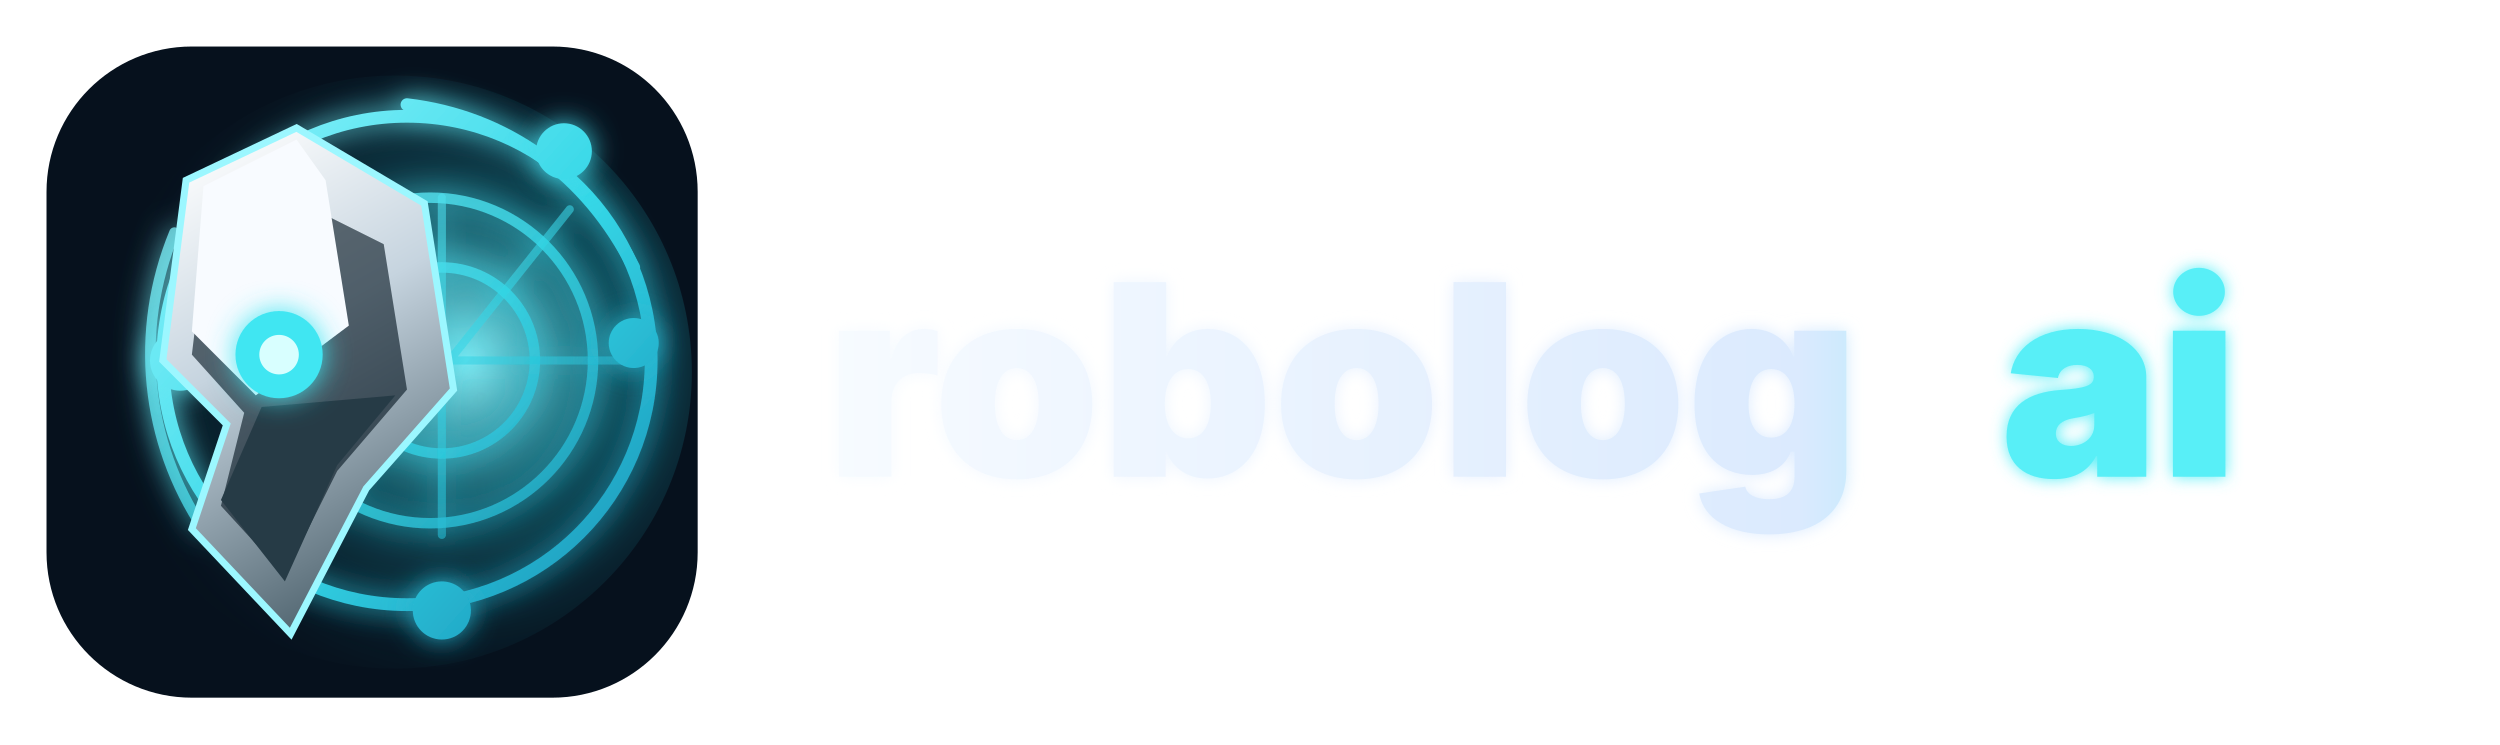
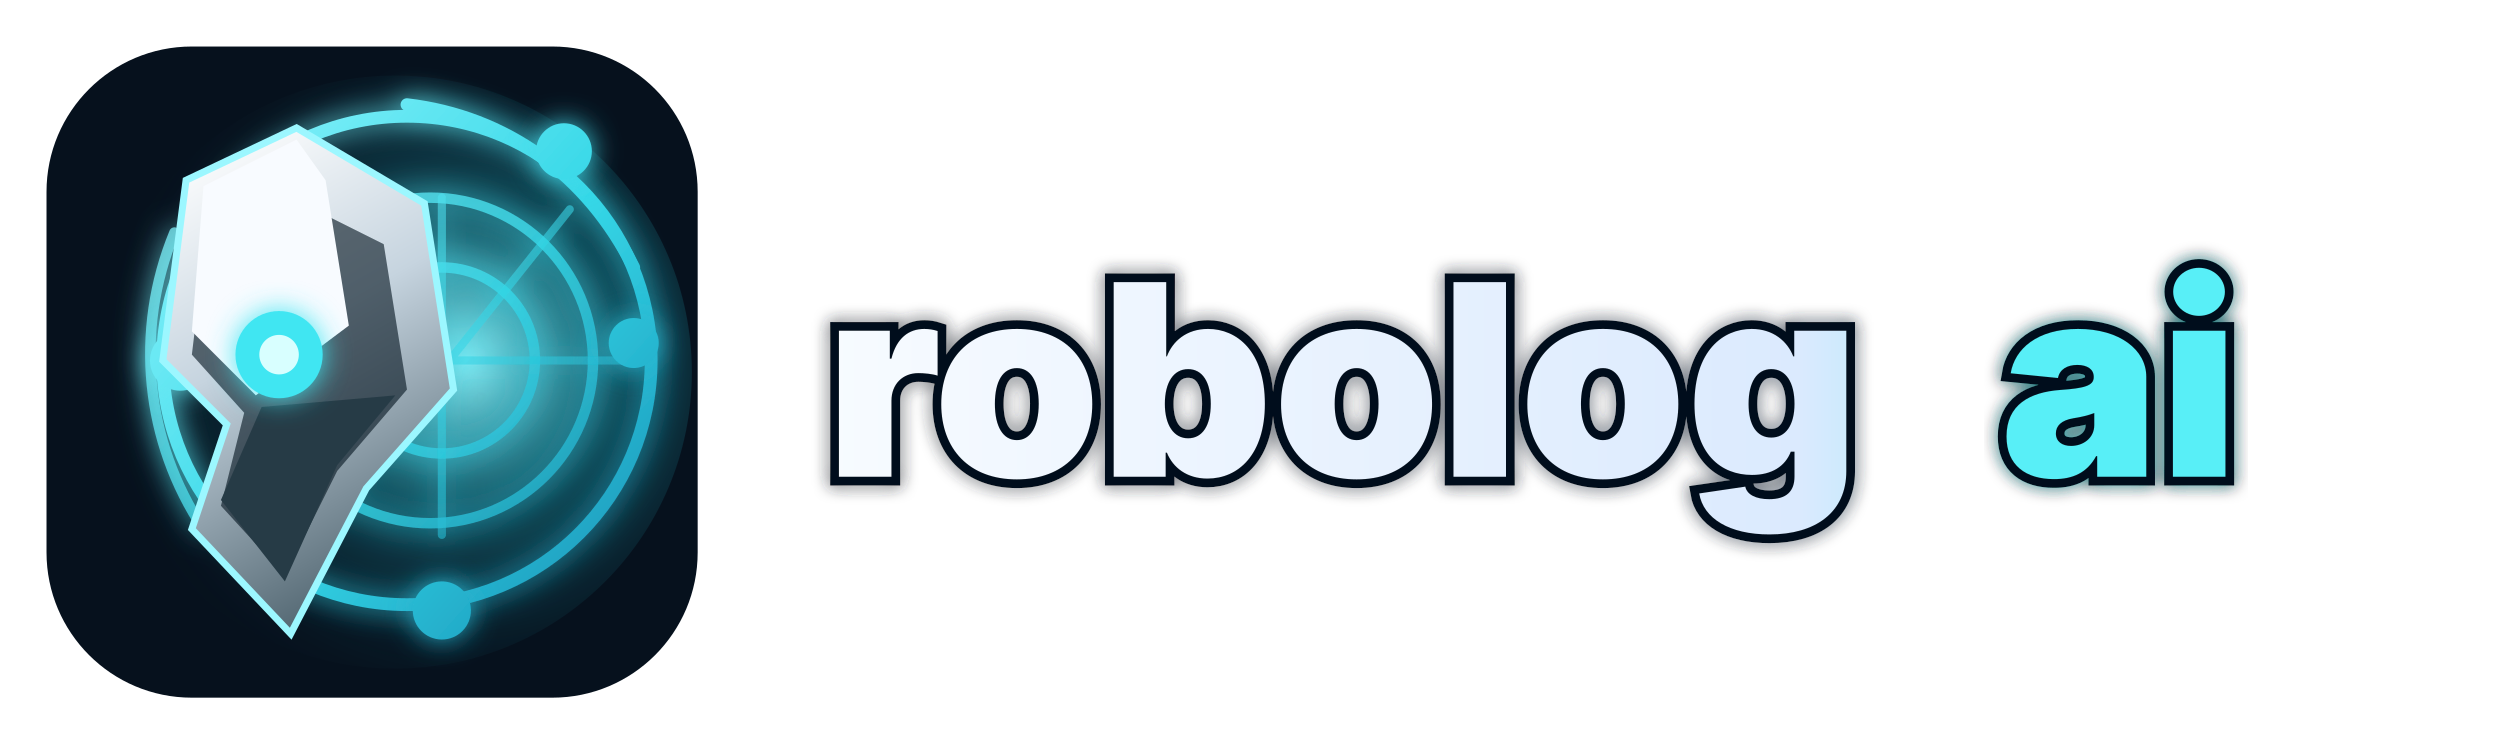
<svg xmlns="http://www.w3.org/2000/svg" viewBox="0 0 430 128" role="img" aria-label="robologai full logo">
  <defs>
    <radialGradient id="iconGlow" cx="62%" cy="48%" r="62%">
      <stop offset="0" stop-color="#8ff7ff" stop-opacity="0.95" />
      <stop offset="0.45" stop-color="#29d3e6" stop-opacity="0.28" />
      <stop offset="1" stop-color="#06121d" stop-opacity="0" />
    </radialGradient>
    <linearGradient id="metal" x1="34" x2="77" y1="24" y2="100" gradientUnits="userSpaceOnUse">
      <stop offset="0" stop-color="#ffffff" />
      <stop offset="0.42" stop-color="#c6d4df" />
      <stop offset="1" stop-color="#465b66" />
    </linearGradient>
    <linearGradient id="cyan" x1="18" x2="112" y1="22" y2="106" gradientUnits="userSpaceOnUse">
      <stop offset="0" stop-color="#98f8ff" />
      <stop offset="0.56" stop-color="#35d7e7" />
      <stop offset="1" stop-color="#178fb5" />
    </linearGradient>
    <linearGradient id="textMain" x1="142" x2="388" y1="74" y2="74" gradientUnits="userSpaceOnUse">
      <stop offset="0" stop-color="#f7fbff" />
      <stop offset="0.68" stop-color="#dbeafe" />
      <stop offset="1" stop-color="#58eff7" />
    </linearGradient>
    <filter id="softGlow" x="-35%" y="-35%" width="170%" height="170%">
      <feGaussianBlur stdDeviation="2.4" result="blur" />
      <feMerge>
        <feMergeNode in="blur" />
        <feMergeNode in="SourceGraphic" />
      </feMerge>
    </filter>
    <filter id="textGlow" x="-10%" y="-30%" width="120%" height="160%">
      <feGaussianBlur stdDeviation="1.4" result="blur" />
      <feMerge>
        <feMergeNode in="blur" />
        <feMergeNode in="SourceGraphic" />
      </feMerge>
    </filter>
  </defs>
  <g>
    <rect width="112" height="112" x="8" y="8" rx="25" fill="#06111d" />
    <circle cx="68" cy="64" r="51" fill="url(#iconGlow)" />
    <g fill="none" stroke="url(#cyan)" stroke-linecap="round" filter="url(#softGlow)">
      <circle cx="70" cy="62" r="42" stroke-width="2.2" />
      <circle cx="74" cy="62" r="28" stroke-width="1.8" opacity="0.82" />
      <circle cx="76" cy="62" r="16" stroke-width="1.8" opacity="0.82" />
      <path d="M70 18c17 2 31 12 39 28" stroke-width="2.2" />
      <path d="M35 91c-10-15-12-34-5-51" stroke-width="1.8" opacity="0.76" />
      <path d="M76 34v58M47 62h61M98 36 55 90" stroke-width="1.4" opacity="0.58" />
    </g>
    <g fill="url(#cyan)" filter="url(#softGlow)">
      <circle cx="31" cy="62" r="5.2" />
      <circle cx="97" cy="26" r="4.8" />
      <circle cx="109" cy="59" r="4.3" />
      <circle cx="76" cy="105" r="5" />
    </g>
    <path fill="url(#metal)" stroke="#9cf7ff" stroke-width="1.2" d="M51 22 32 31l-4 31 11 11-6 18 17 18 13-25 15-17-5-32-22-13Z" />
    <path fill="#071722" opacity="0.62" d="m36 36-3 25 9 10-4 16 11 12 9-18 12-14-4-25-16-8-14 2Z" />
    <path fill="#f8fbff" d="m51 24-16 8-2 25 11 11 16-12-4-25-5-7Z" />
    <path fill="#263b46" d="m45 70-7 16 11 14 9-20 10-12-23 2Z" />
    <circle cx="48" cy="61" r="7.5" fill="#41e6f2" filter="url(#softGlow)" />
    <circle cx="48" cy="61" r="3.4" fill="#d8ffff" />
  </g>
-   <text x="142" y="82" fill="url(#textMain)" filter="url(#textGlow)" font-family="Inter, Arial, sans-serif" font-size="46" font-weight="850" letter-spacing="0">robolog</text>
-   <text x="344" y="82" fill="#58eff7" filter="url(#textGlow)" font-family="Inter, Arial, sans-serif" font-size="46" font-weight="850" letter-spacing="0">ai</text>
+   <text x="142" y="82" fill="url(#textMain)" stroke="#06111d" stroke-width="3" paint-order="stroke fill" filter="url(#textGlow)" font-family="Inter, Arial, sans-serif" font-size="46" font-weight="850" letter-spacing="0">robolog</text>
+   <text x="344" y="82" fill="#58eff7" stroke="#06111d" stroke-width="3" paint-order="stroke fill" filter="url(#textGlow)" font-family="Inter, Arial, sans-serif" font-size="46" font-weight="850" letter-spacing="0">ai</text>
</svg>
